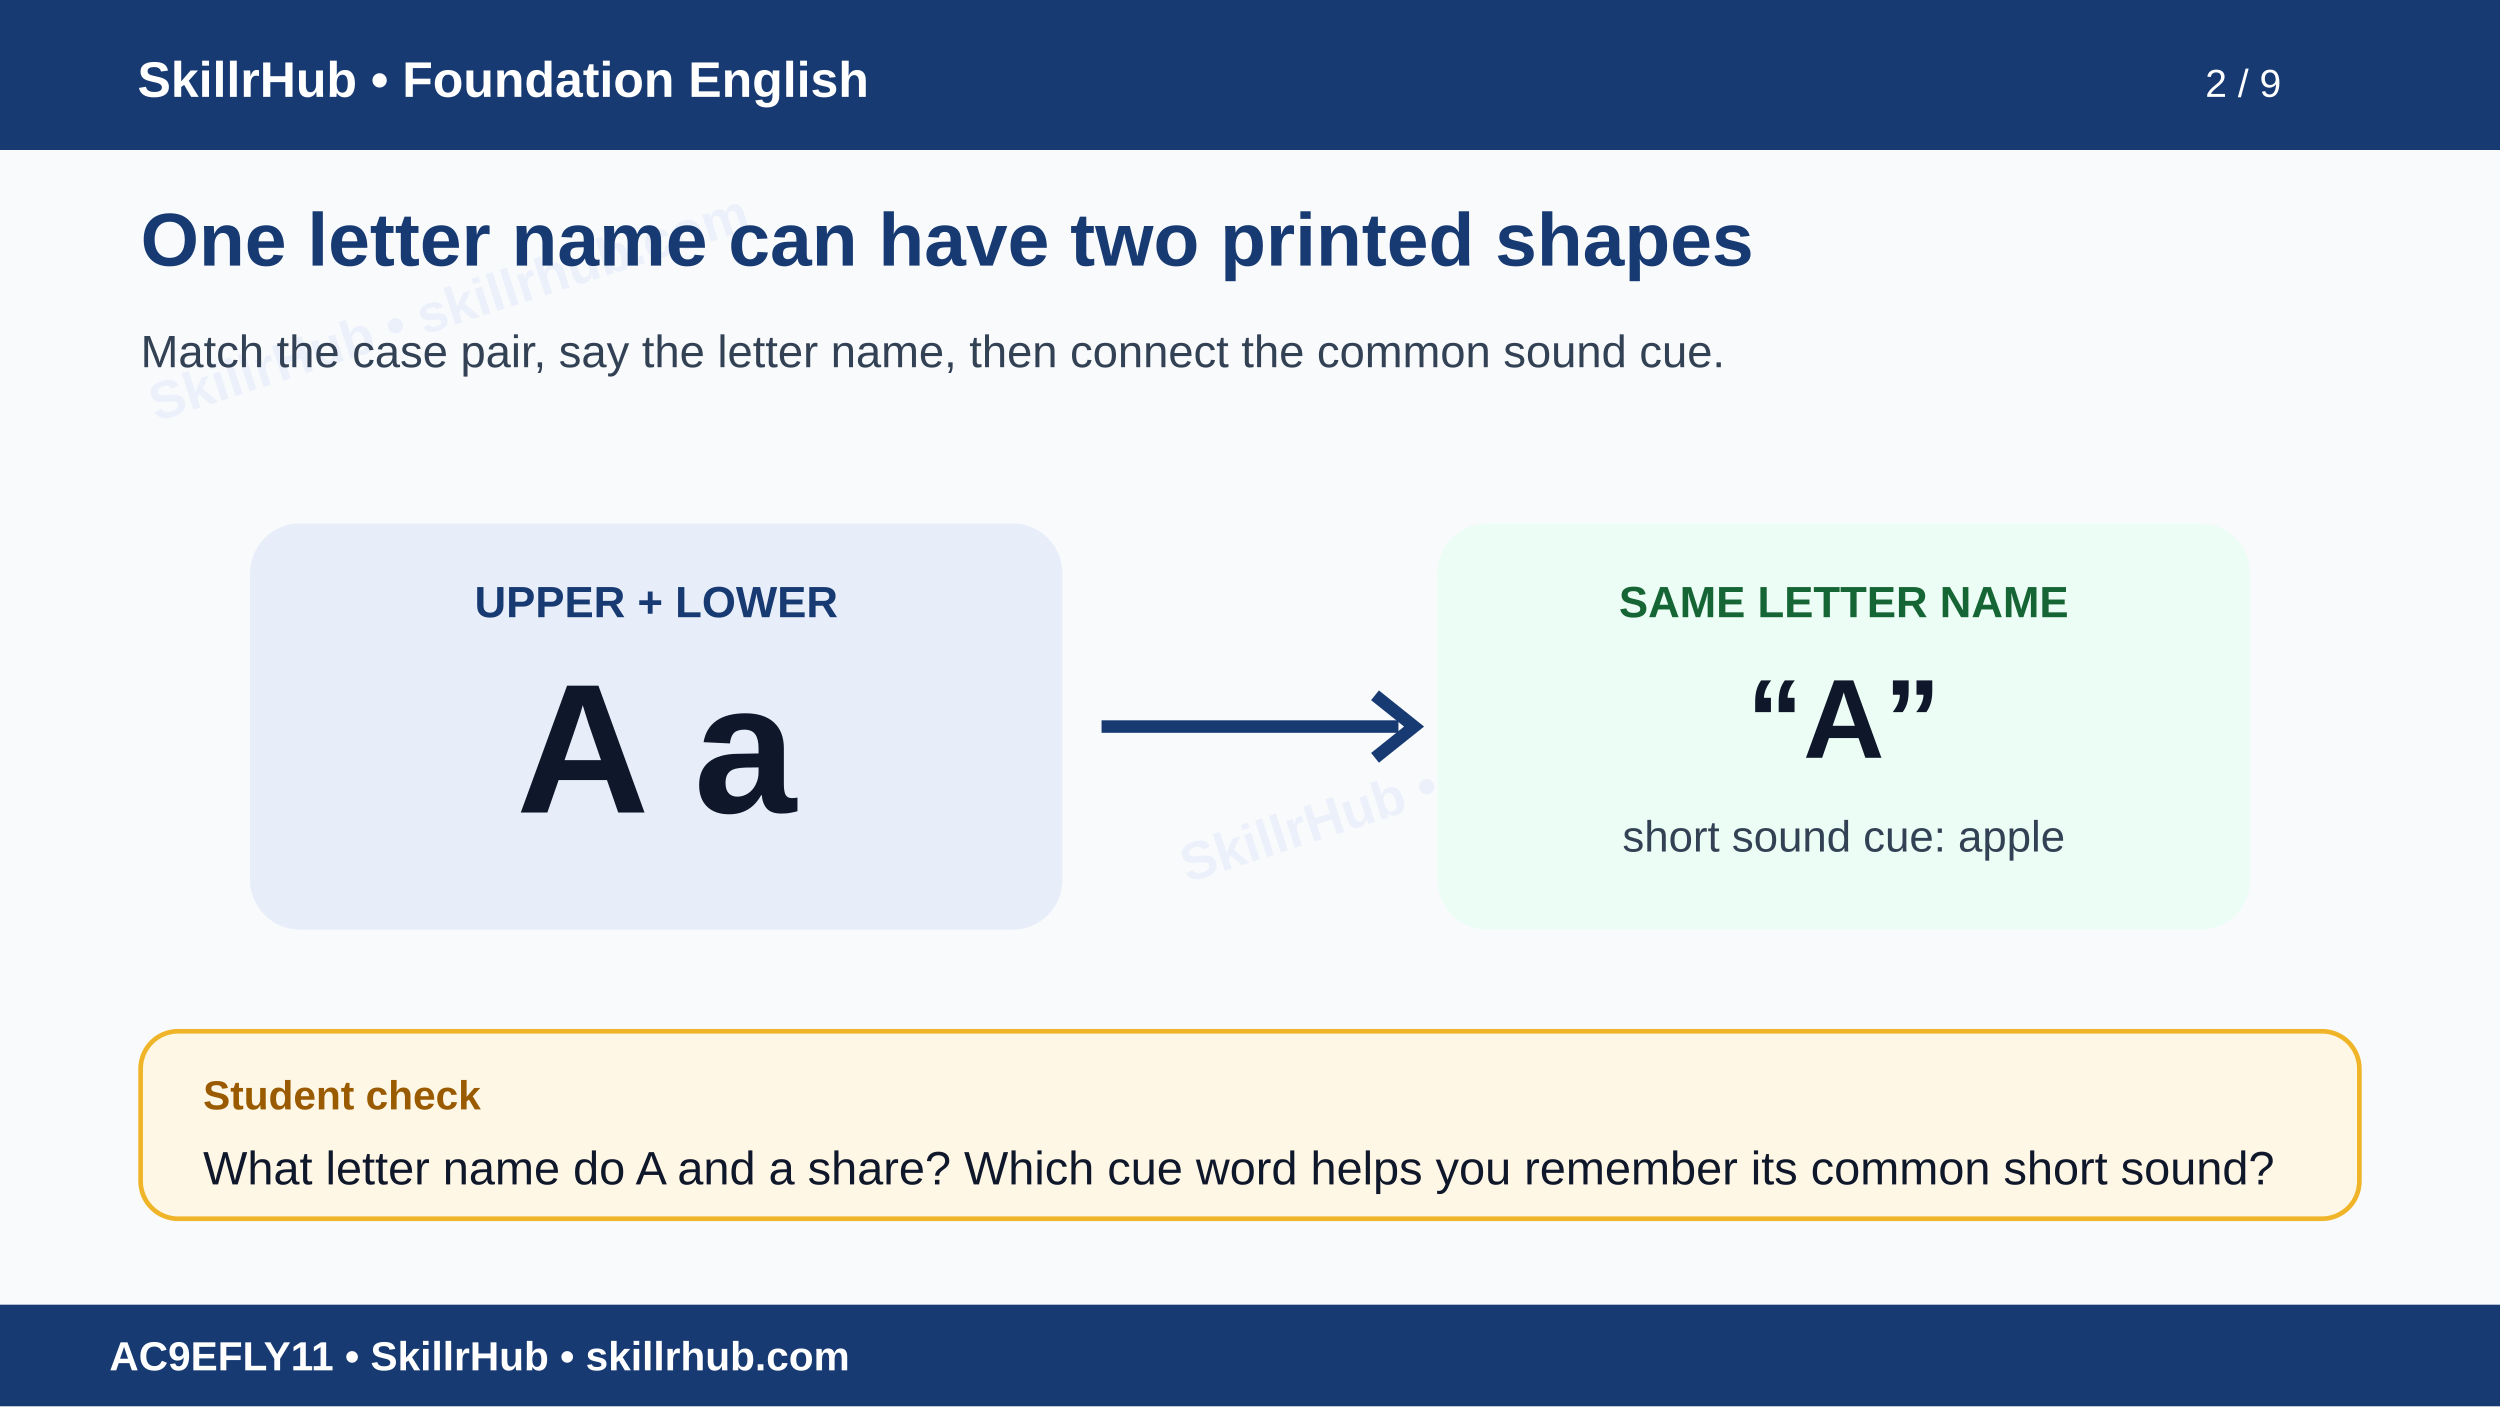
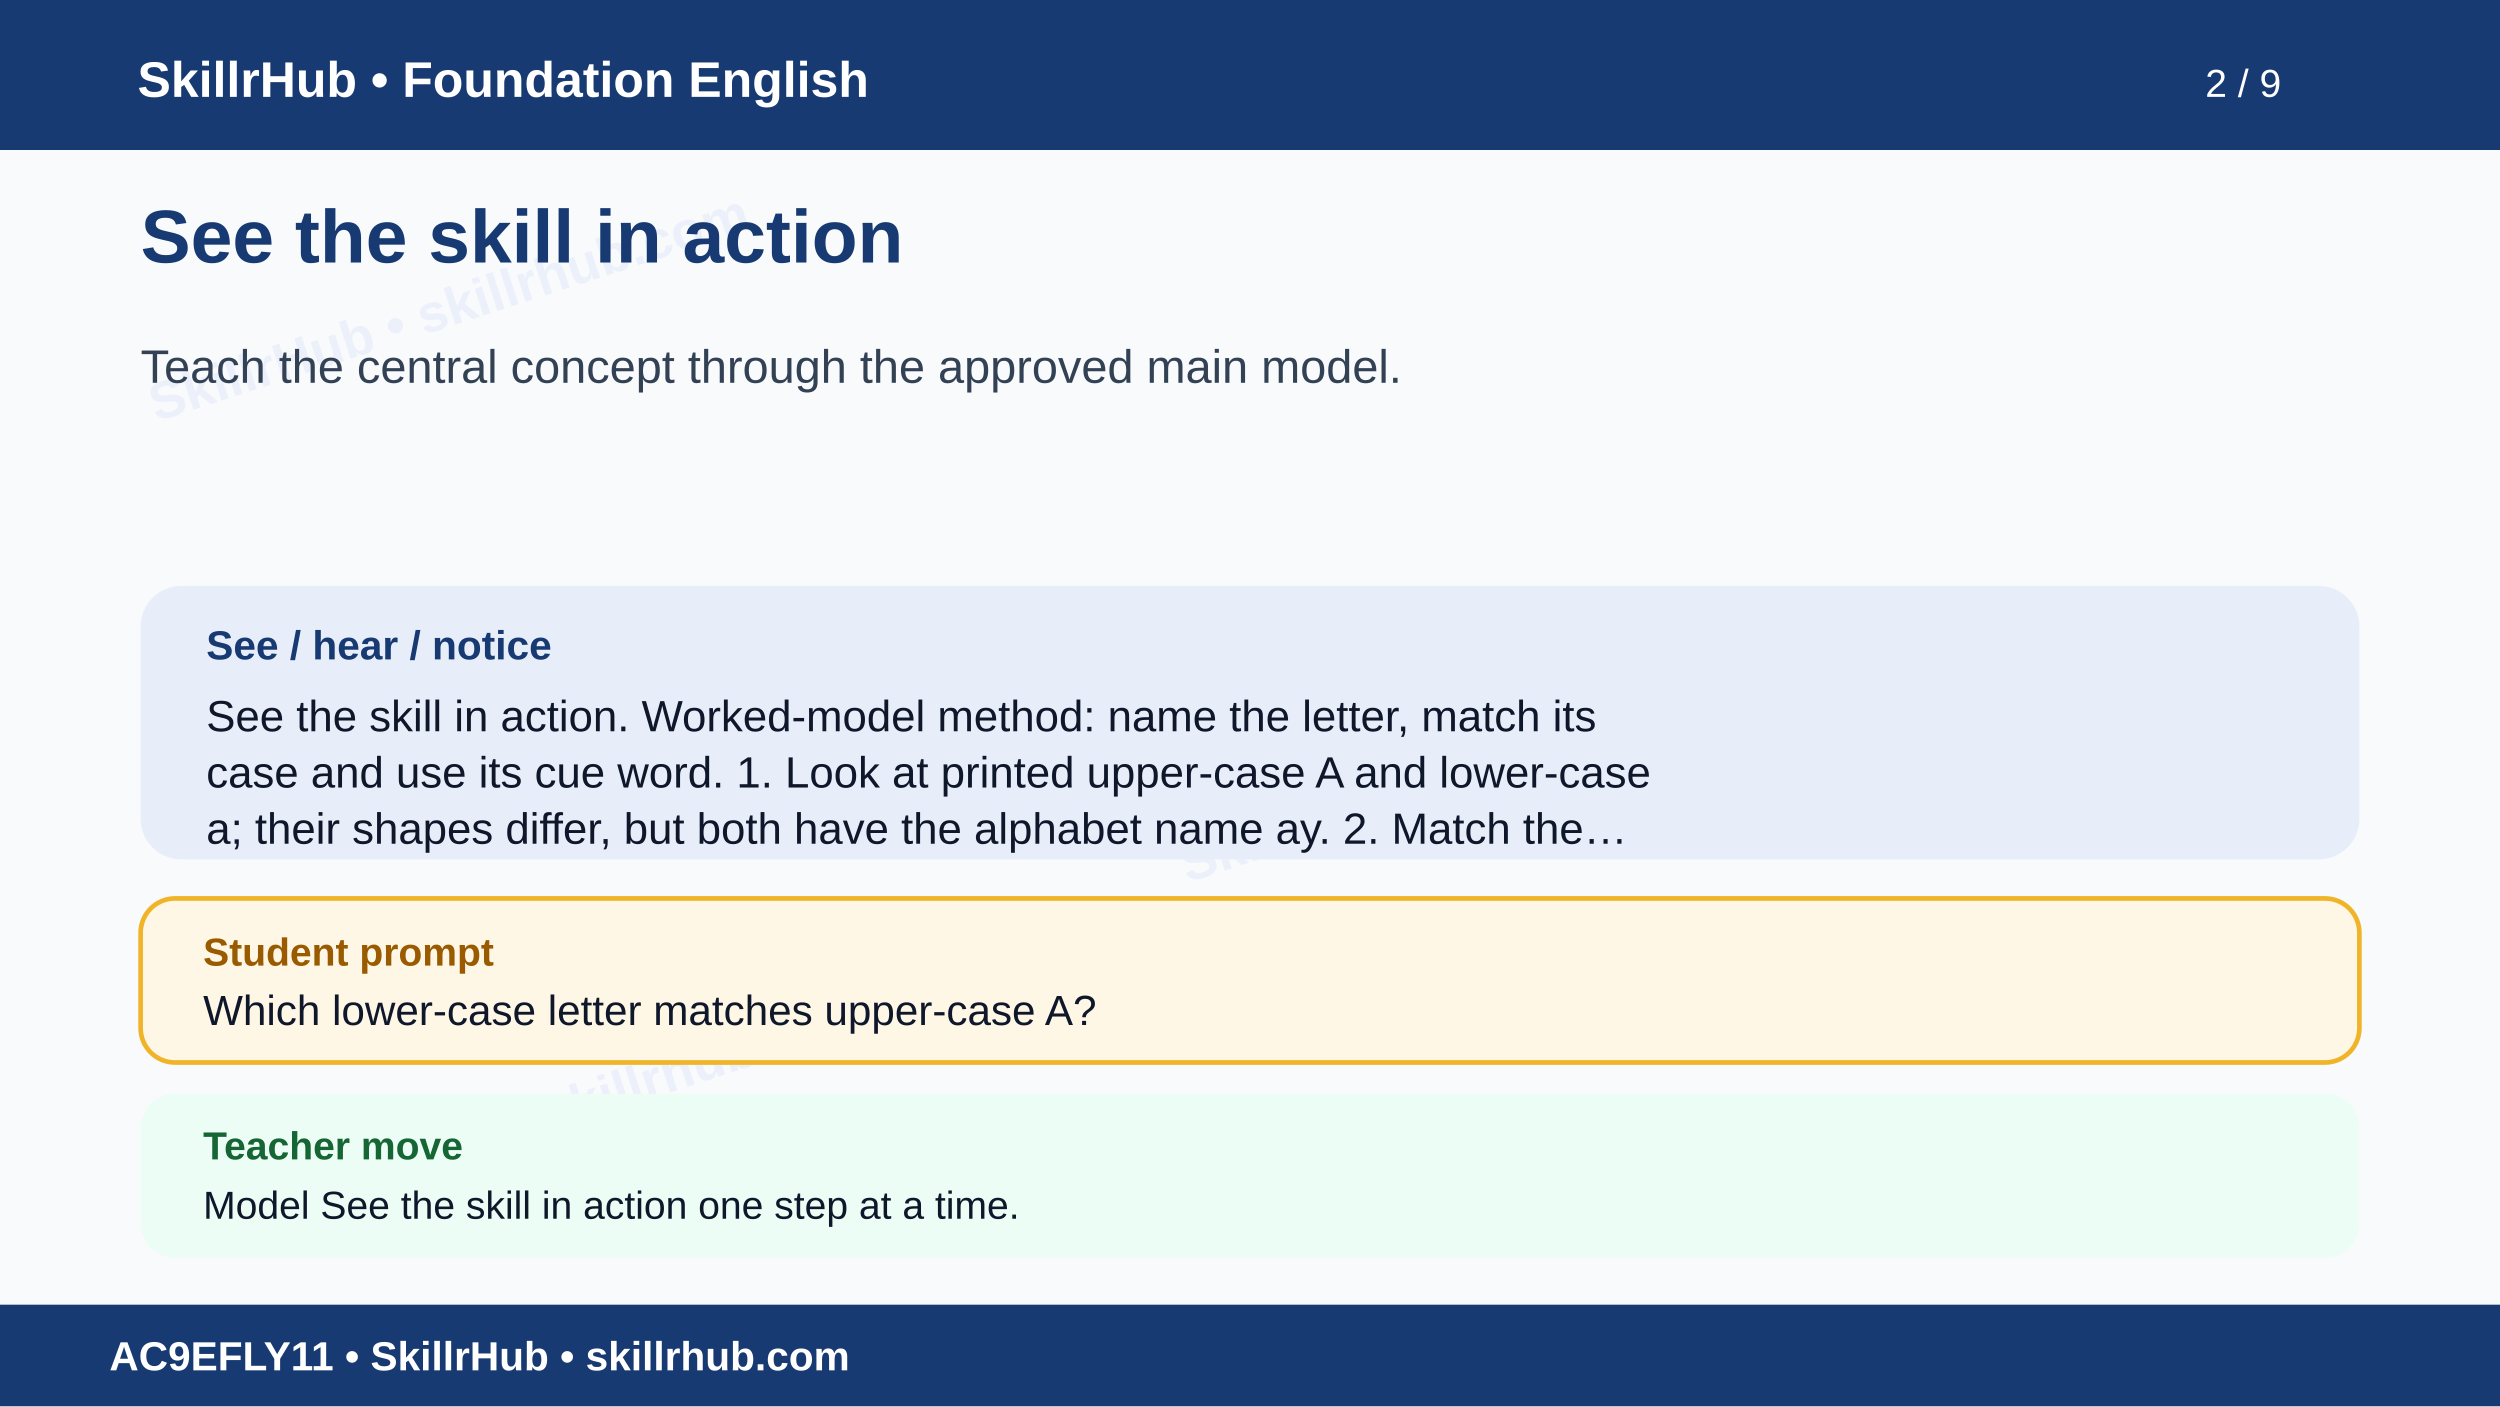
<svg xmlns="http://www.w3.org/2000/svg" width="1600" height="900" viewBox="0 0 1600 900" role="img" aria-labelledby="t d">
  <rect width="1600" height="900" fill="#f8fafc" />
  <g opacity=".055" fill="#1d4ed8" font-family="Arial" font-size="34" font-weight="700">
    <text x="100" y="270" transform="rotate(-18 100 270)">SkillrHub • skillrhub.com</text>
    <text x="760" y="565" transform="rotate(-18 760 565)">SkillrHub • skillrhub.com</text>
+     <text x="180" y="780" transform="rotate(-18 180 780)">SkillrHub • skillrhub.com</text>
  </g>
  <rect width="1600" height="96" fill="#173a72" />
  <text x="88" y="62" fill="#fff" font-family="Arial" font-size="32" font-weight="700">SkillrHub • Foundation English</text>
  <text x="1460" y="62" text-anchor="end" fill="#fff" font-family="Arial" font-size="25">2 / 9</text>
-   <text x="90" y="170" fill="#173a72" font-family="Arial" font-size="48" font-weight="700">One letter name can have two printed shapes</text>
-   <text x="90" y="235" fill="#334155" font-family="Arial" font-size="29">Match the case pair, say the letter name, then connect the common sound cue.</text>
-   <g font-family="Arial">
-     <rect x="160" y="335" width="520" height="260" rx="32" fill="#e8eef9" />
-     <text x="420" y="395" text-anchor="middle" fill="#173a72" font-size="28" font-weight="700">UPPER + LOWER</text>
-     <text x="420" y="520" text-anchor="middle" fill="#0f172a" font-size="118" font-weight="700">A   a</text>
-     <rect x="920" y="335" width="520" height="260" rx="32" fill="#ecfdf5" />
-     <text x="1180" y="395" text-anchor="middle" fill="#166534" font-size="28" font-weight="700">SAME LETTER NAME</text>
-     <text x="1180" y="485" text-anchor="middle" fill="#0f172a" font-size="72" font-weight="700">“A”</text>
-     <text x="1180" y="545" text-anchor="middle" fill="#334155" font-size="28">short sound cue: apple</text>
-     <path d="M705 465h190" stroke="#173a72" stroke-width="8" />
-     <path d="M880 445l25 20-25 20" fill="none" stroke="#173a72" stroke-width="8" />
-     <rect x="90" y="660" width="1420" height="120" rx="24" fill="#fff7e6" stroke="#f0b429" stroke-width="3" />
-     <text x="130" y="710" fill="#9a5b00" font-size="26" font-weight="700">Student check</text>
-     <text x="130" y="758" fill="#0f172a" font-size="30">What letter name do A and a share? Which cue word helps you remember its common short sound?</text>
-   </g>
+   <text x="90" y="168" fill="#173a72" font-family="Arial,Helvetica,sans-serif" font-size="48" font-weight="700">See the skill in action</text>
+   <text x="90" y="245" fill="#334155" font-family="Arial,Helvetica,sans-serif" font-size="30" font-weight="400">Teach the central concept through the approved main model.</text>
+   <rect x="90" y="375" width="1420" height="175" rx="26" fill="#e8eef9" />
+   <text x="132" y="422" fill="#173a72" font-family="Arial" font-size="26" font-weight="700">See / hear / notice</text>
+   <text x="132" y="468" fill="#0f172a" font-family="Arial,Helvetica,sans-serif" font-size="28" font-weight="400">See the skill in action. Worked-model method: name the letter, match its</text>
+   <text x="132" y="504" fill="#0f172a" font-family="Arial,Helvetica,sans-serif" font-size="28" font-weight="400">case and use its cue word. 1. Look at printed upper-case A and lower-case</text>
+   <text x="132" y="540" fill="#0f172a" font-family="Arial,Helvetica,sans-serif" font-size="28" font-weight="400">a; their shapes differ, but both have the alphabet name ay. 2. Match the…</text>
+   <rect x="90" y="575" width="1420" height="105" rx="22" fill="#fff7e6" stroke="#f0b429" stroke-width="3" />
+   <text x="130" y="618" fill="#9a5b00" font-family="Arial" font-size="25" font-weight="700">Student prompt</text>
+   <text x="130" y="656" fill="#0f172a" font-family="Arial,Helvetica,sans-serif" font-size="27" font-weight="400">Which lower-case letter matches upper-case A?</text>
+   <rect x="90" y="700" width="1420" height="105" rx="22" fill="#ecfdf5" />
+   <text x="130" y="742" fill="#166534" font-family="Arial" font-size="25" font-weight="700">Teacher move</text>
+   <text x="130" y="780" fill="#0f172a" font-family="Arial,Helvetica,sans-serif" font-size="25" font-weight="400">Model See the skill in action one step at a time.</text>
  <rect y="835" width="1600" height="65" fill="#173a72" />
  <text x="70" y="877" fill="#fff" font-family="Arial" font-size="26" font-weight="700">AC9EFLY11 • SkillrHub • skillrhub.com</text>
</svg>
